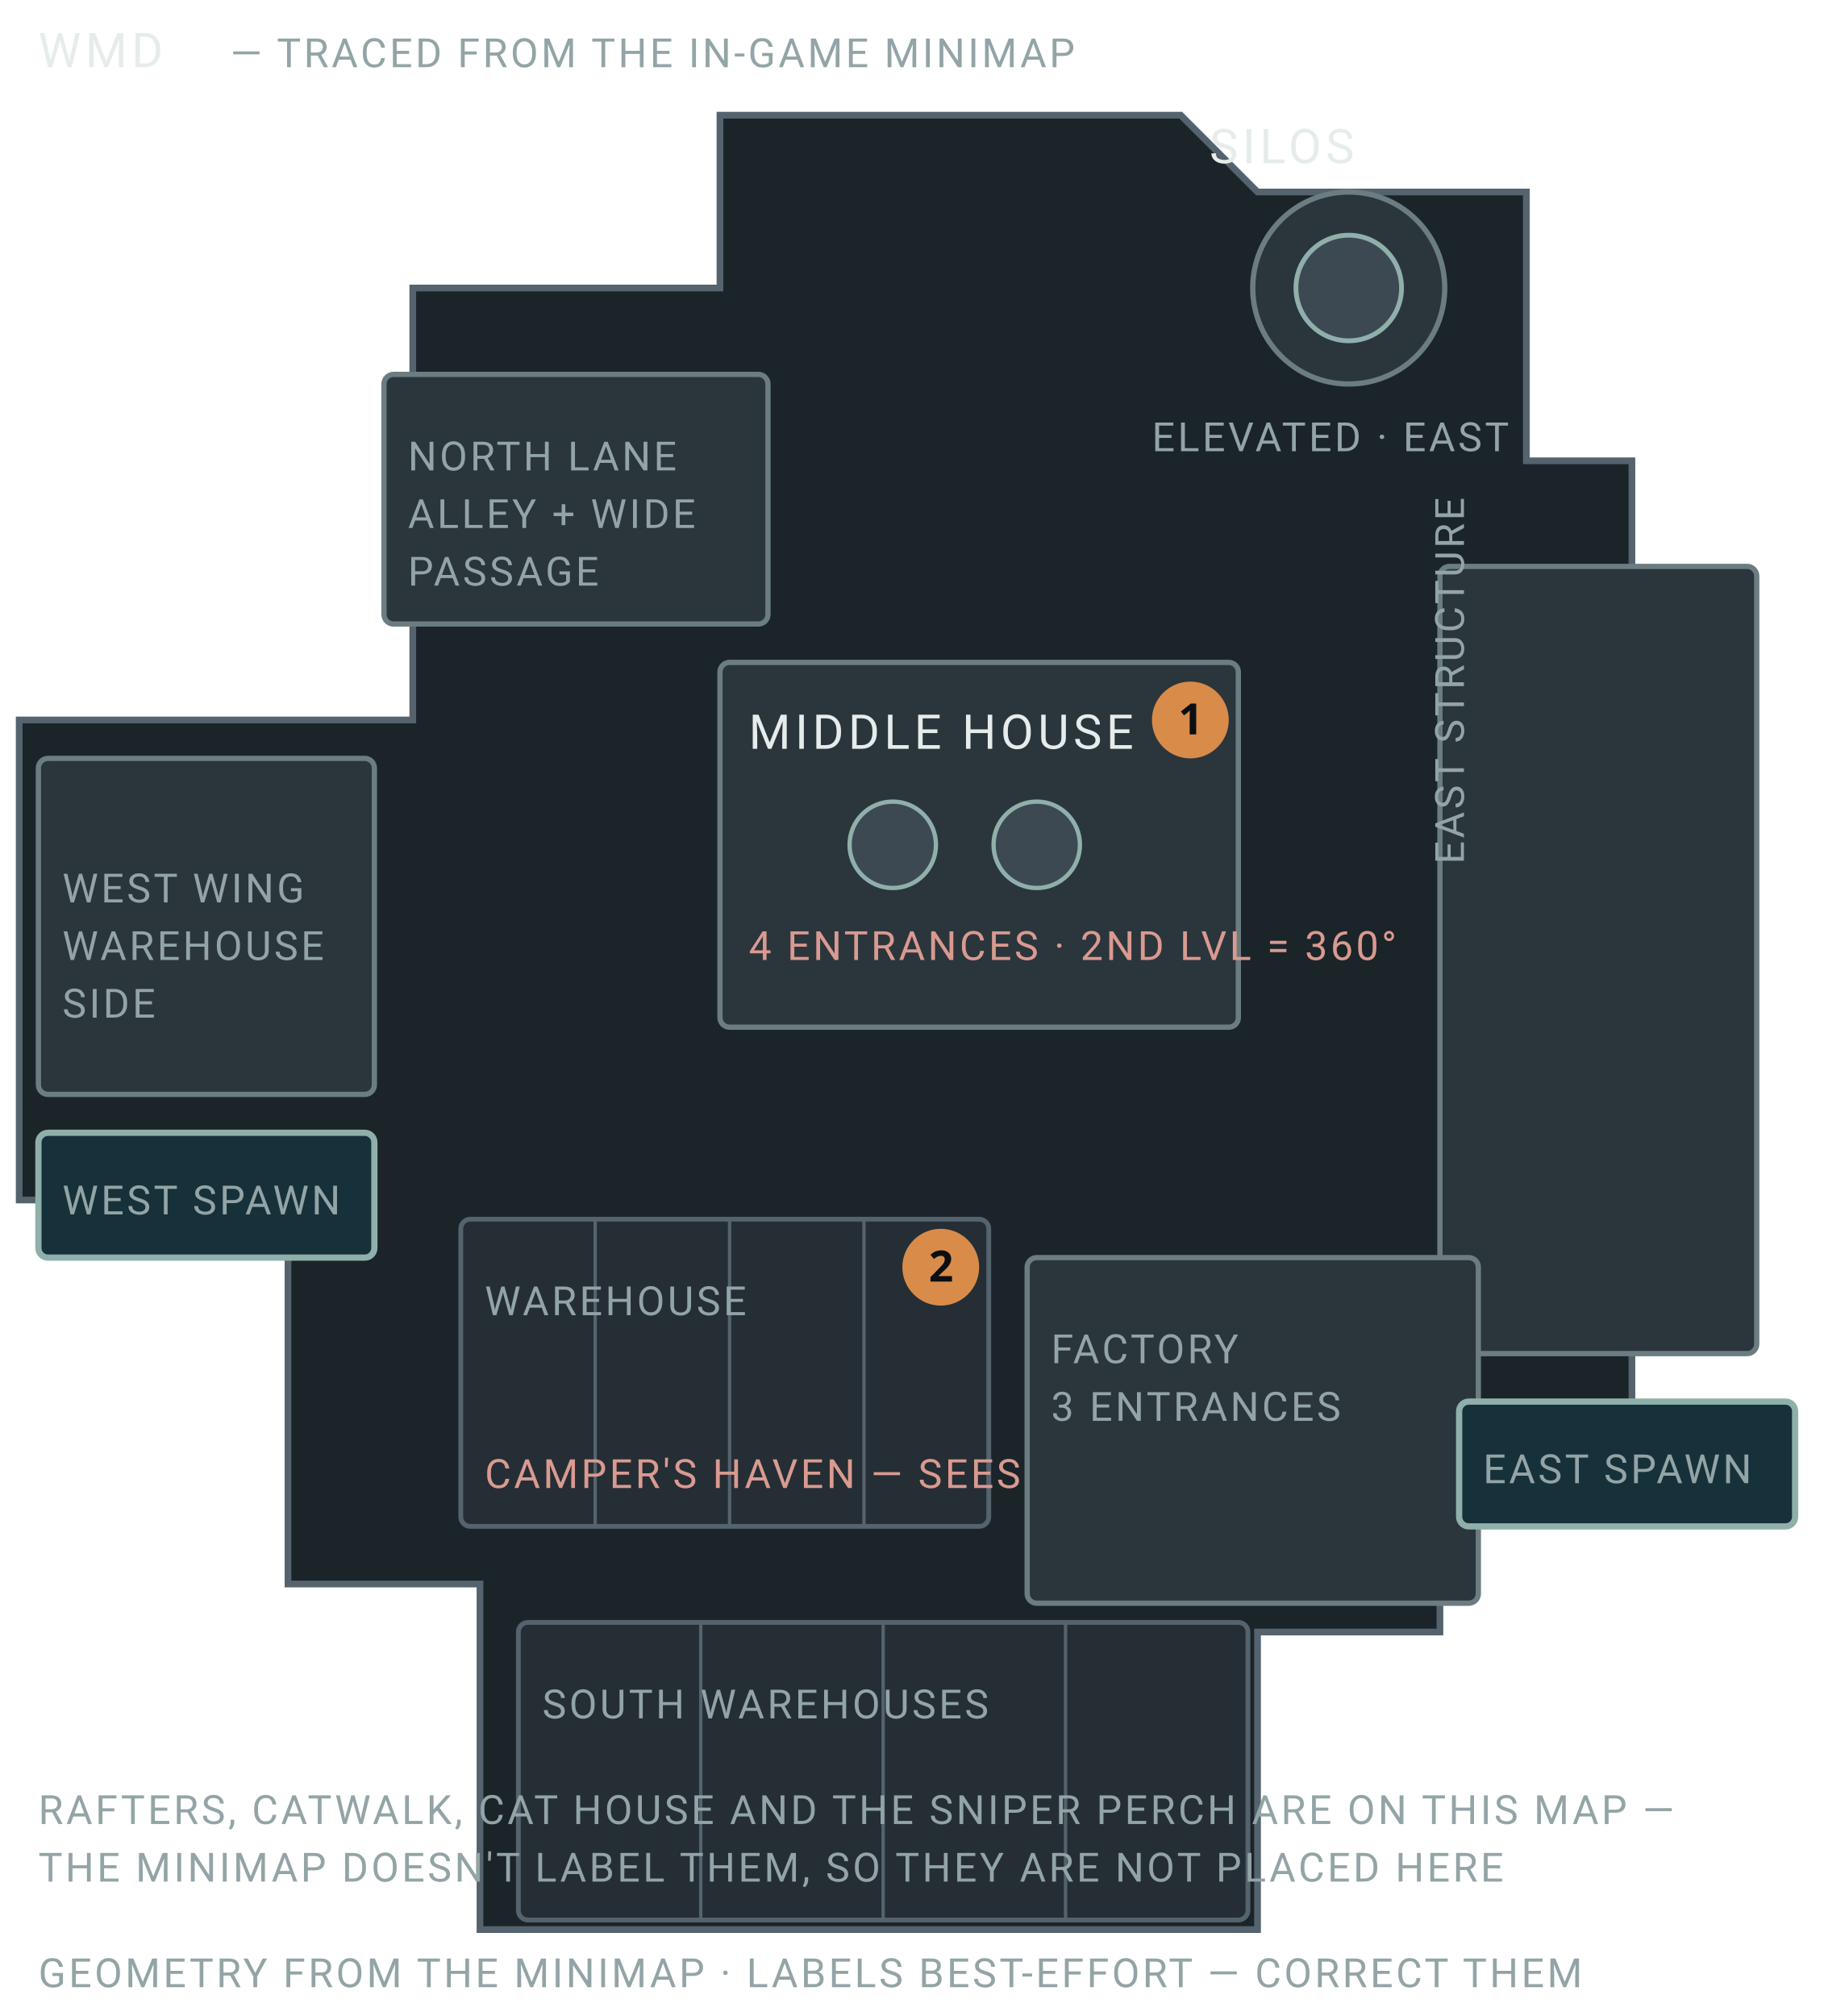
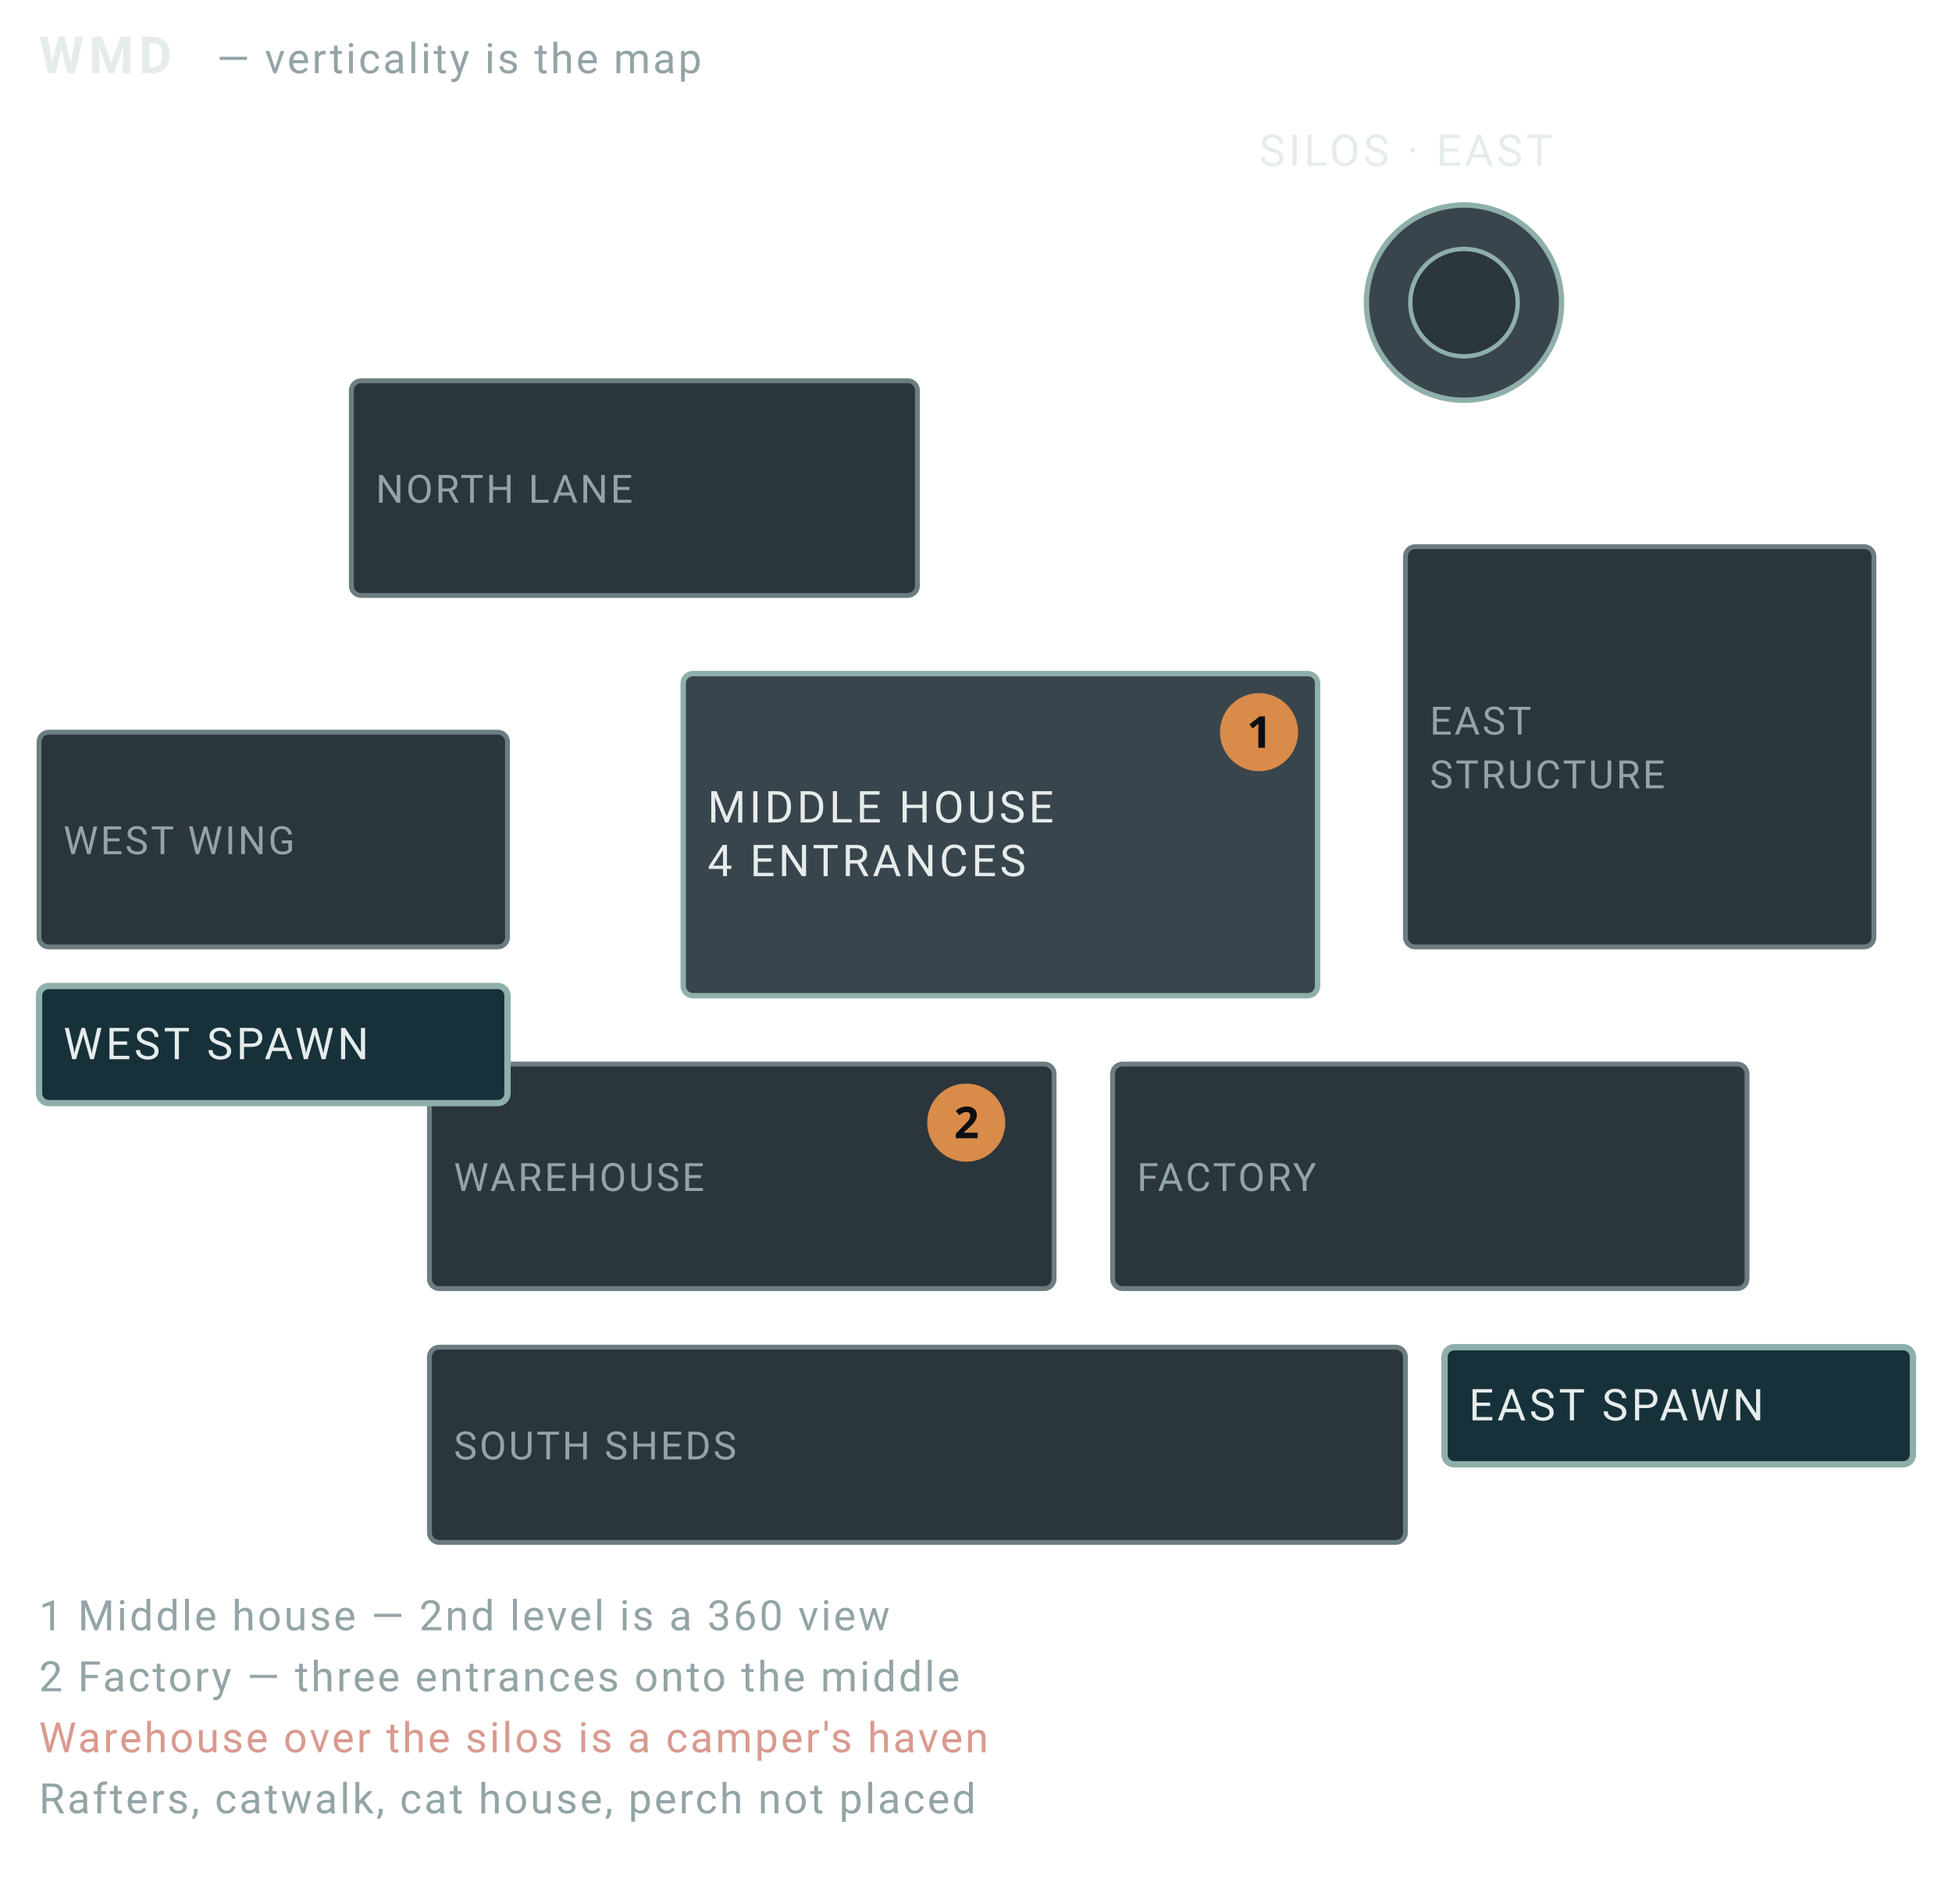
- <svg xmlns="http://www.w3.org/2000/svg" width="380" height="420" viewBox="0 0 380 420" role="img" aria-label="WMD tactical schematic traced from the in-game minimap: a tall irregular facility with a silo to the north-east, a central building, a long structure on the east and warehouses to the south.">
+ <svg xmlns="http://www.w3.org/2000/svg" width="400" height="390" viewBox="0 0 400 390" role="img" aria-label="WMD tactical schematic, traced from the in-game minimap.">
  <defs>
+     <pattern id="hz" width="8" height="8" patternTransform="rotate(45)" patternUnits="userSpaceOnUse">
+       <line x1="0" y1="0" x2="0" y2="8" stroke="#c25b4e" stroke-width="2.5" opacity="0.38" />
+     </pattern>
    <style>
-       .terr { fill:#1b2429; stroke:#55636e; stroke-width:1.4; }
-       .b  { fill:#2b353c; stroke:#6b7d80; stroke-width:1.1; }
-       .r  { fill:#242e34; stroke:#55636e; stroke-width:1; }
-       .sp { fill:#17313a; stroke:#8fb0aa; stroke-width:1.3; }
-       .t  { fill:#e6ecec; font-family:ui-sans-serif,system-ui,'Segoe UI',Roboto,sans-serif;
-             font-size:10px; letter-spacing:0.9px; }
-       .ts { fill:#93a4a6; font-family:ui-sans-serif,system-ui,'Segoe UI',Roboto,sans-serif;
-             font-size:8.4px; letter-spacing:0.6px; }
-       .td { fill:#d99a90; font-family:ui-sans-serif,system-ui,'Segoe UI',Roboto,sans-serif;
-             font-size:8.4px; letter-spacing:0.6px; }
-       .pin { fill:#d98b4a; }
-       .pint { fill:#0b0f11; font-family:ui-sans-serif,system-ui,sans-serif; font-size:9px; font-weight:700; }
-       .grid { stroke:#55636e; stroke-width:0.7; }
-     </style>
+ .terr{fill:#1b2429;stroke:#55636e;stroke-width:1.4}
+ .b{fill:#39454c;stroke:#8fb0aa;stroke-width:1.1}
+ .s{fill:#2b353c;stroke:#6b7d80;stroke-width:1}
+ .sp{fill:#17313a;stroke:#8fb0aa;stroke-width:1.3}
+ .rock{fill:#333f45;stroke:#7d8f92;stroke-width:0.9}
+ .water{fill:#24343c;stroke:#8fb0aa;stroke-width:1}
+ .hot{fill:url(#hz);stroke:#c25b4e;stroke-width:1}
+ .lbl{fill:#e6ecec;font-family:ui-sans-serif,system-ui,'Segoe UI',Roboto,sans-serif;
+      font-size:9.0px;letter-spacing:0.7px}
+ .lbl2{fill:#93a4a6;font-family:ui-sans-serif,system-ui,'Segoe UI',Roboto,sans-serif;
+       font-size:8.0px;letter-spacing:0.5px}
+ .hotlbl{fill:#d99a90;font-family:ui-sans-serif,system-ui,'Segoe UI',Roboto,sans-serif;
+         font-size:8.0px;letter-spacing:0.5px}
+ .ttl{fill:#e6ecec;font-family:ui-sans-serif,system-ui,'Segoe UI',Roboto,sans-serif;
+      font-size:10.5px;letter-spacing:1.0px;font-weight:600}
+ .key{fill:#93a4a6;font-family:ui-sans-serif,system-ui,'Segoe UI',Roboto,sans-serif;
+      font-size:8.6px;letter-spacing:0.5px}
+ .keyhot{fill:#d99a90;font-family:ui-sans-serif,system-ui,'Segoe UI',Roboto,sans-serif;
+         font-size:8.6px;letter-spacing:0.5px}
+ .pin{fill:#d98b4a}
+ .pinn{fill:#0b0f11;font-family:ui-sans-serif,system-ui,sans-serif;font-size:9px;font-weight:700}
+ .link{stroke:#55636e;stroke-width:1.3;fill:none;stroke-dasharray:3 3}
+ </style>
  </defs>
-   <text class="t" x="8" y="14">WMD</text>
-   <text class="ts" x="48" y="14">— TRACED FROM THE IN-GAME MINIMAP</text>
-   <path class="terr" d="M150 24 L246 24 L262 40 L318 40 L318 96 L340 96 L340 300 L300 300 L300 340 L262 340 L262 402 L100 402 L100 330 L60 330 L60 250 L4 250 L4 150 L86 150 L86 60 L150 60 Z" />
-   <circle class="b" cx="281" cy="60" r="20" />
-   <circle cx="281" cy="60" r="11" fill="#3c4952" stroke="#8fb0aa" stroke-width="1" />
-   <text class="t" x="252" y="34">SILOS</text>
-   <text class="ts" x="240" y="94">ELEVATED · EAST</text>
-   <rect class="b" x="80" y="78" width="80" height="52" rx="2" />
-   <text class="ts" x="85" y="98">NORTH LANE</text>
-   <text class="ts" x="85" y="110">ALLEY + WIDE</text>
-   <text class="ts" x="85" y="122">PASSAGE</text>
-   <rect class="b" x="150" y="138" width="108" height="76" rx="2" />
-   <circle cx="186" cy="176" r="9" fill="#3c4952" stroke="#8fb0aa" stroke-width="0.9" />
-   <circle cx="216" cy="176" r="9" fill="#3c4952" stroke="#8fb0aa" stroke-width="0.9" />
-   <text class="t" x="156" y="156">MIDDLE HOUSE</text>
-   <text class="td" x="156" y="200">4 ENTRANCES · 2ND LVL = 360°</text>
-   <rect class="b" x="300" y="118" width="66" height="164" rx="2" />
-   <text class="ts" x="305" y="180" transform="rotate(-90 305 180)">EAST STRUCTURE</text>
-   <rect class="b" x="8" y="158" width="70" height="70" rx="2" />
-   <text class="ts" x="13" y="188">WEST WING</text>
-   <text class="ts" x="13" y="200">WAREHOUSE</text>
-   <text class="ts" x="13" y="212">SIDE</text>
-   <rect class="r" x="96" y="254" width="110" height="64" rx="2" />
-   <line class="grid" x1="124" y1="254" x2="124" y2="318" />
-   <line class="grid" x1="152" y1="254" x2="152" y2="318" />
-   <line class="grid" x1="180" y1="254" x2="180" y2="318" />
-   <text class="ts" x="101" y="274">WAREHOUSE</text>
-   <text class="td" x="101" y="310">CAMPER'S HAVEN — SEES SILOS</text>
-   <rect class="b" x="214" y="262" width="94" height="72" rx="2" />
-   <text class="ts" x="219" y="284">FACTORY</text>
-   <text class="ts" x="219" y="296">3 ENTRANCES</text>
-   <rect class="r" x="108" y="338" width="152" height="62" rx="2" />
-   <line class="grid" x1="146" y1="338" x2="146" y2="400" />
-   <line class="grid" x1="184" y1="338" x2="184" y2="400" />
-   <line class="grid" x1="222" y1="338" x2="222" y2="400" />
-   <text class="ts" x="113" y="358">SOUTH WAREHOUSES</text>
-   <rect class="sp" x="304" y="292" width="70" height="26" rx="2" />
-   <text class="ts" x="309" y="309">EAST SPAWN</text>
-   <rect class="sp" x="8" y="236" width="70" height="26" rx="2" />
-   <text class="ts" x="13" y="253">WEST SPAWN</text>
-   <circle class="pin" cx="248" cy="150" r="8" />
-   <text class="pint" x="245.5" y="153">1</text>
-   <circle class="pin" cx="270" cy="60" r="8" opacity="0" />
-   <circle class="pin" cx="196" cy="264" r="8" />
-   <text class="pint" x="193.5" y="267">2</text>
-   <text class="ts" x="8" y="380">RAFTERS, CATWALK, CAT HOUSE AND THE SNIPER PERCH ARE ON THIS MAP —</text>
-   <text class="ts" x="8" y="392">THE MINIMAP DOESN'T LABEL THEM, SO THEY ARE NOT PLACED HERE</text>
-   <text class="ts" x="8" y="414">GEOMETRY FROM THE MINIMAP · LABELS BEST-EFFORT — CORRECT THEM</text>
+   <text class="ttl" x="8" y="15">WMD</text>
+   <text class="key" x="44.42" y="15">— verticality is the map</text>
+   <circle class="b" cx="300" cy="62" r="20" />
+   <circle cx="300" cy="62" r="11" fill="#2b353c" stroke="#8fb0aa" stroke-width="0.9" />
+   <text class="lbl" x="258" y="34">SILOS · EAST</text>
+   <rect class="s" x="72" y="78" width="116" height="44" rx="2" />
+   <text class="lbl2" x="77" y="103">NORTH LANE</text>
+   <rect class="b" x="140" y="138" width="130" height="66" rx="2" />
+   <text class="lbl" x="145" y="168.5">MIDDLE HOUSE</text>
+   <text class="lbl" x="145" y="179.5">4 ENTRANCES</text>
+   <rect class="s" x="288" y="112" width="96" height="82" rx="2" />
+   <text class="lbl2" x="293" y="150.5">EAST</text>
+   <text class="lbl2" x="293" y="161.5">STRUCTURE</text>
+   <rect class="s" x="8" y="150" width="96" height="44" rx="2" />
+   <text class="lbl2" x="13" y="175">WEST WING</text>
+   <rect class="s" x="88" y="218" width="128" height="46" rx="2" />
+   <text class="lbl2" x="93" y="244">WAREHOUSE</text>
+   <rect class="s" x="228" y="218" width="130" height="46" rx="2" />
+   <text class="lbl2" x="233" y="244">FACTORY</text>
+   <rect class="s" x="88" y="276" width="200" height="40" rx="2" />
+   <text class="lbl2" x="93" y="299">SOUTH SHEDS</text>
+   <rect class="sp" x="296" y="276" width="96" height="24" rx="2" />
+   <text class="lbl" x="301" y="291">EAST SPAWN</text>
+   <rect class="sp" x="8" y="202" width="96" height="24" rx="2" />
+   <text class="lbl" x="13" y="217">WEST SPAWN</text>
+   <circle class="pin" cx="258" cy="150" r="8" />
+   <text class="pinn" x="255.5" y="153.2">1</text>
+   <circle class="pin" cx="198" cy="230" r="8" />
+   <text class="pinn" x="195.5" y="233.2">2</text>
+   <text class="key" x="8" y="334">1  Middle house — 2nd level is a 360 view</text>
+   <text class="key" x="8" y="346.5">2  Factory — three entrances onto the middle</text>
+   <text class="keyhot" x="8" y="359">Warehouse over the silos is a camper's haven</text>
+   <text class="key" x="8" y="371.5">Rafters, catwalk, cat house, perch not placed</text>
</svg>
